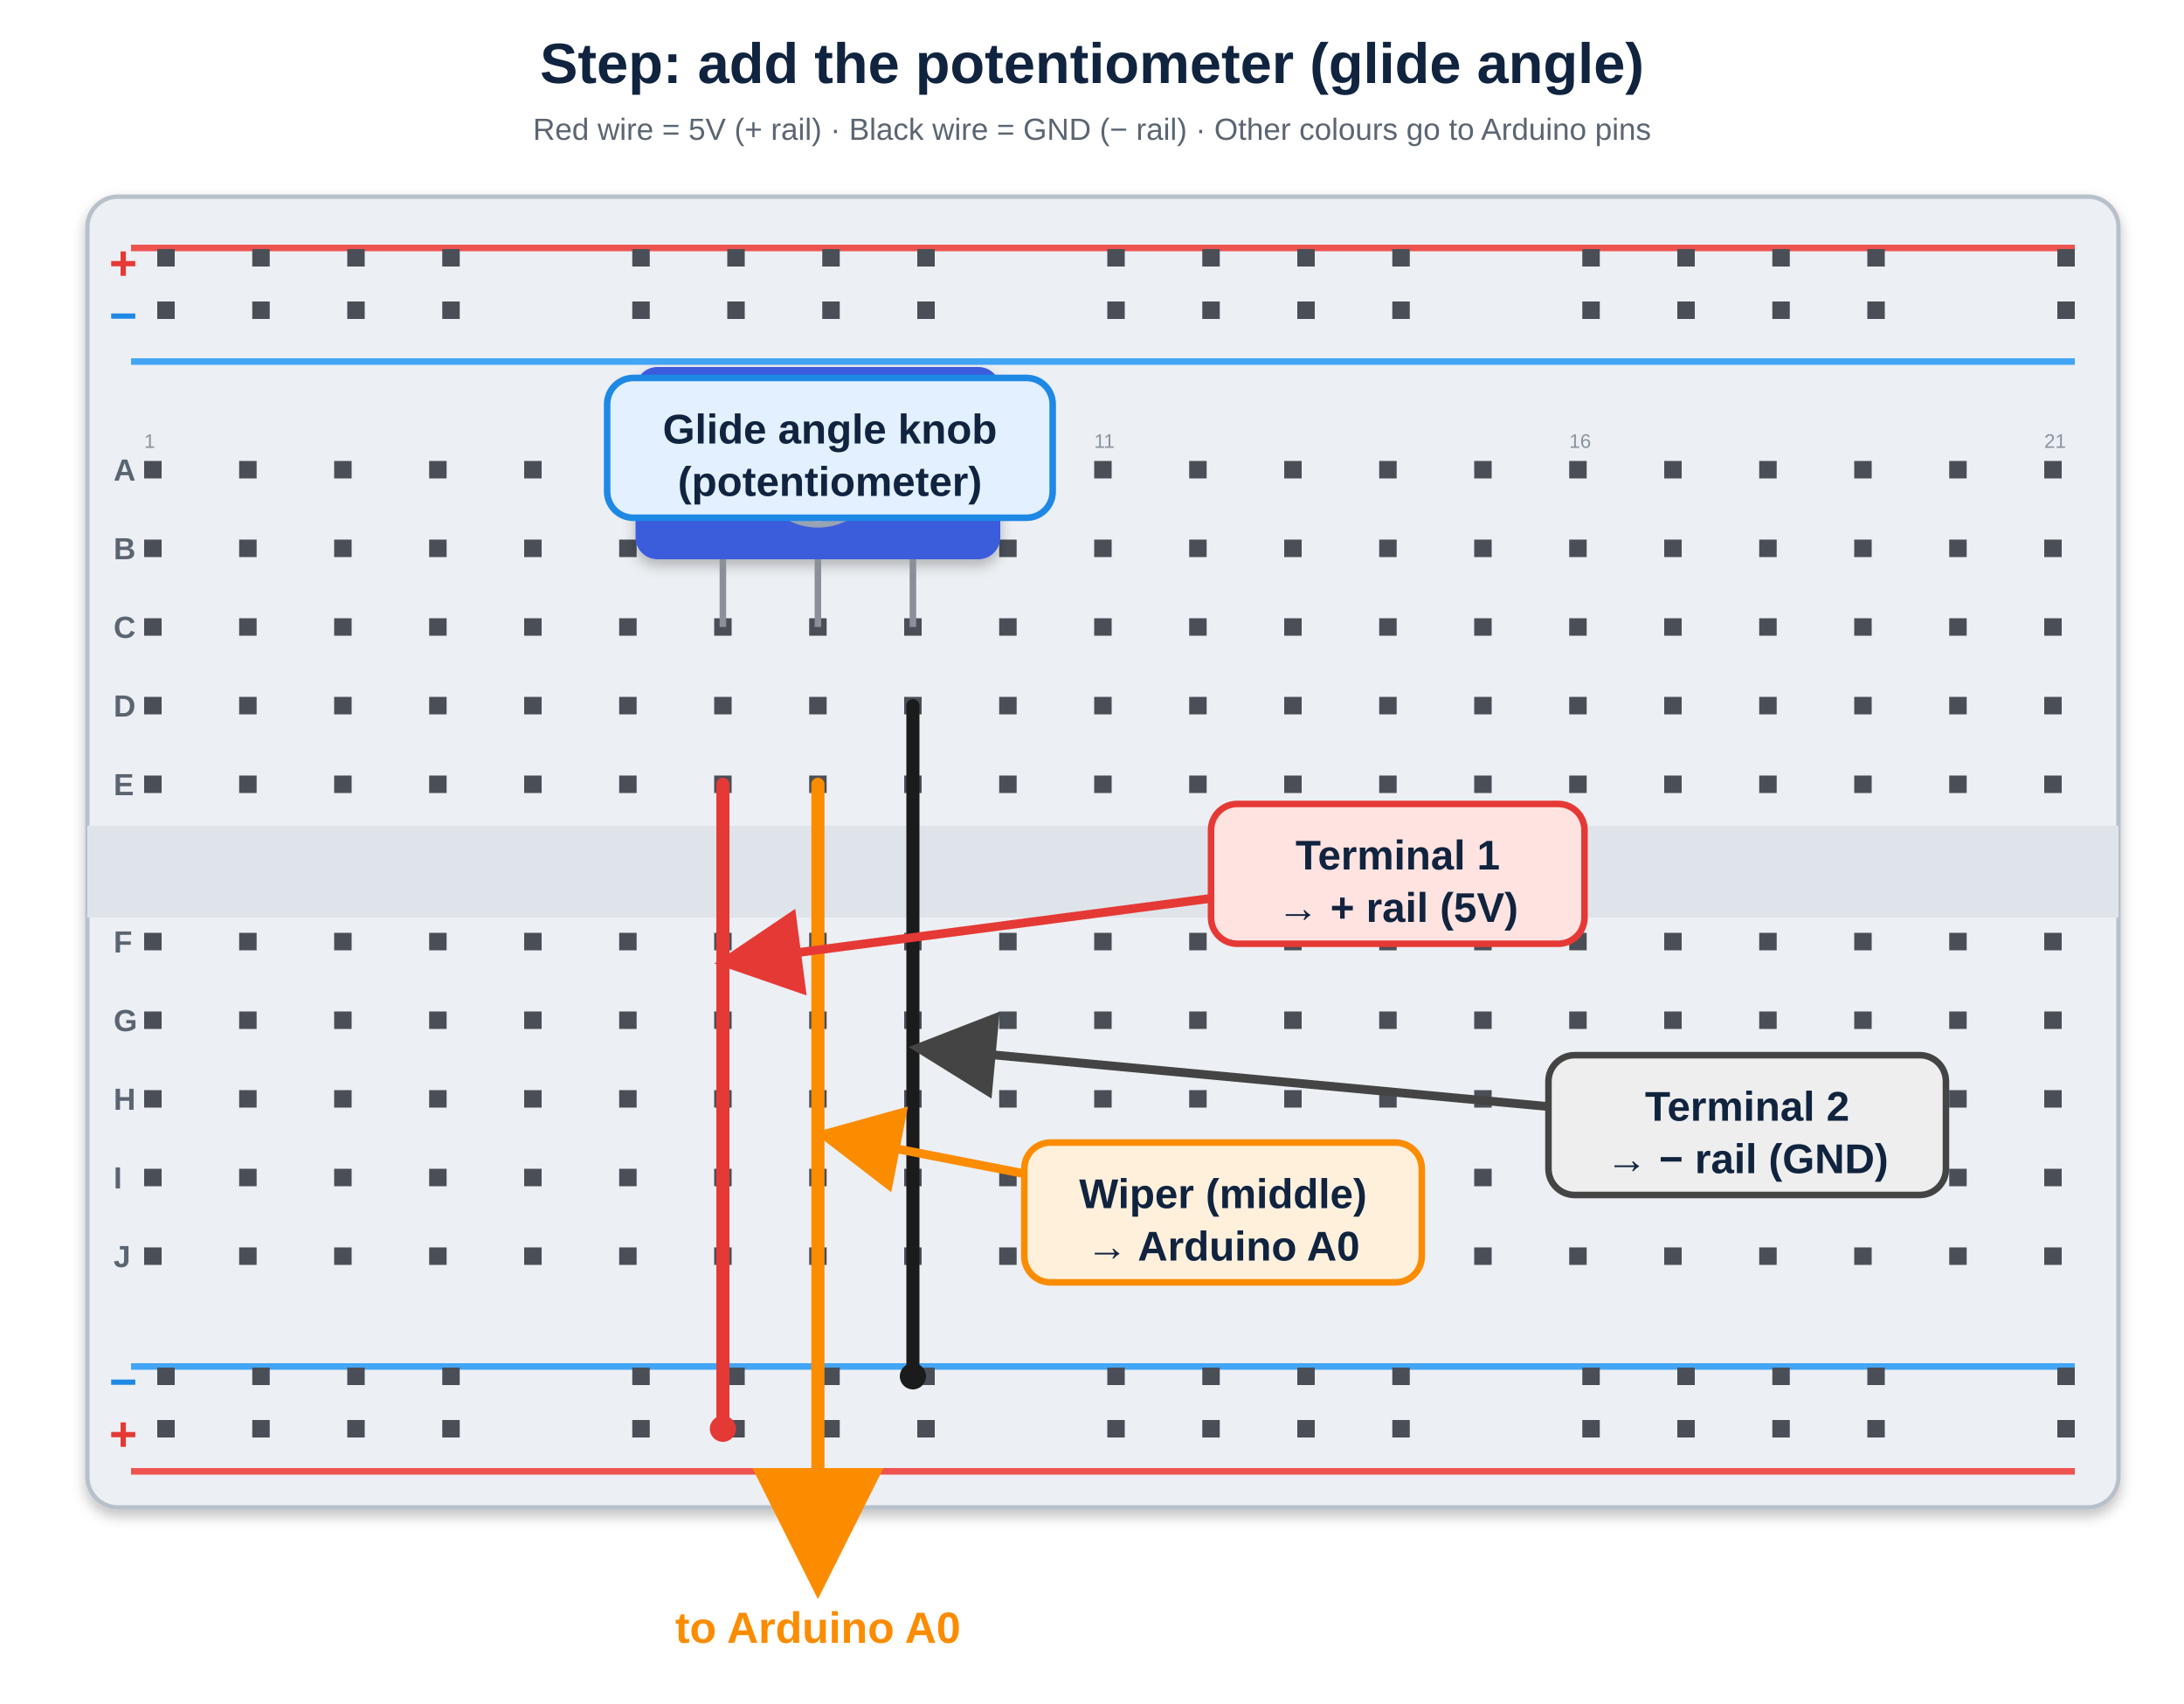
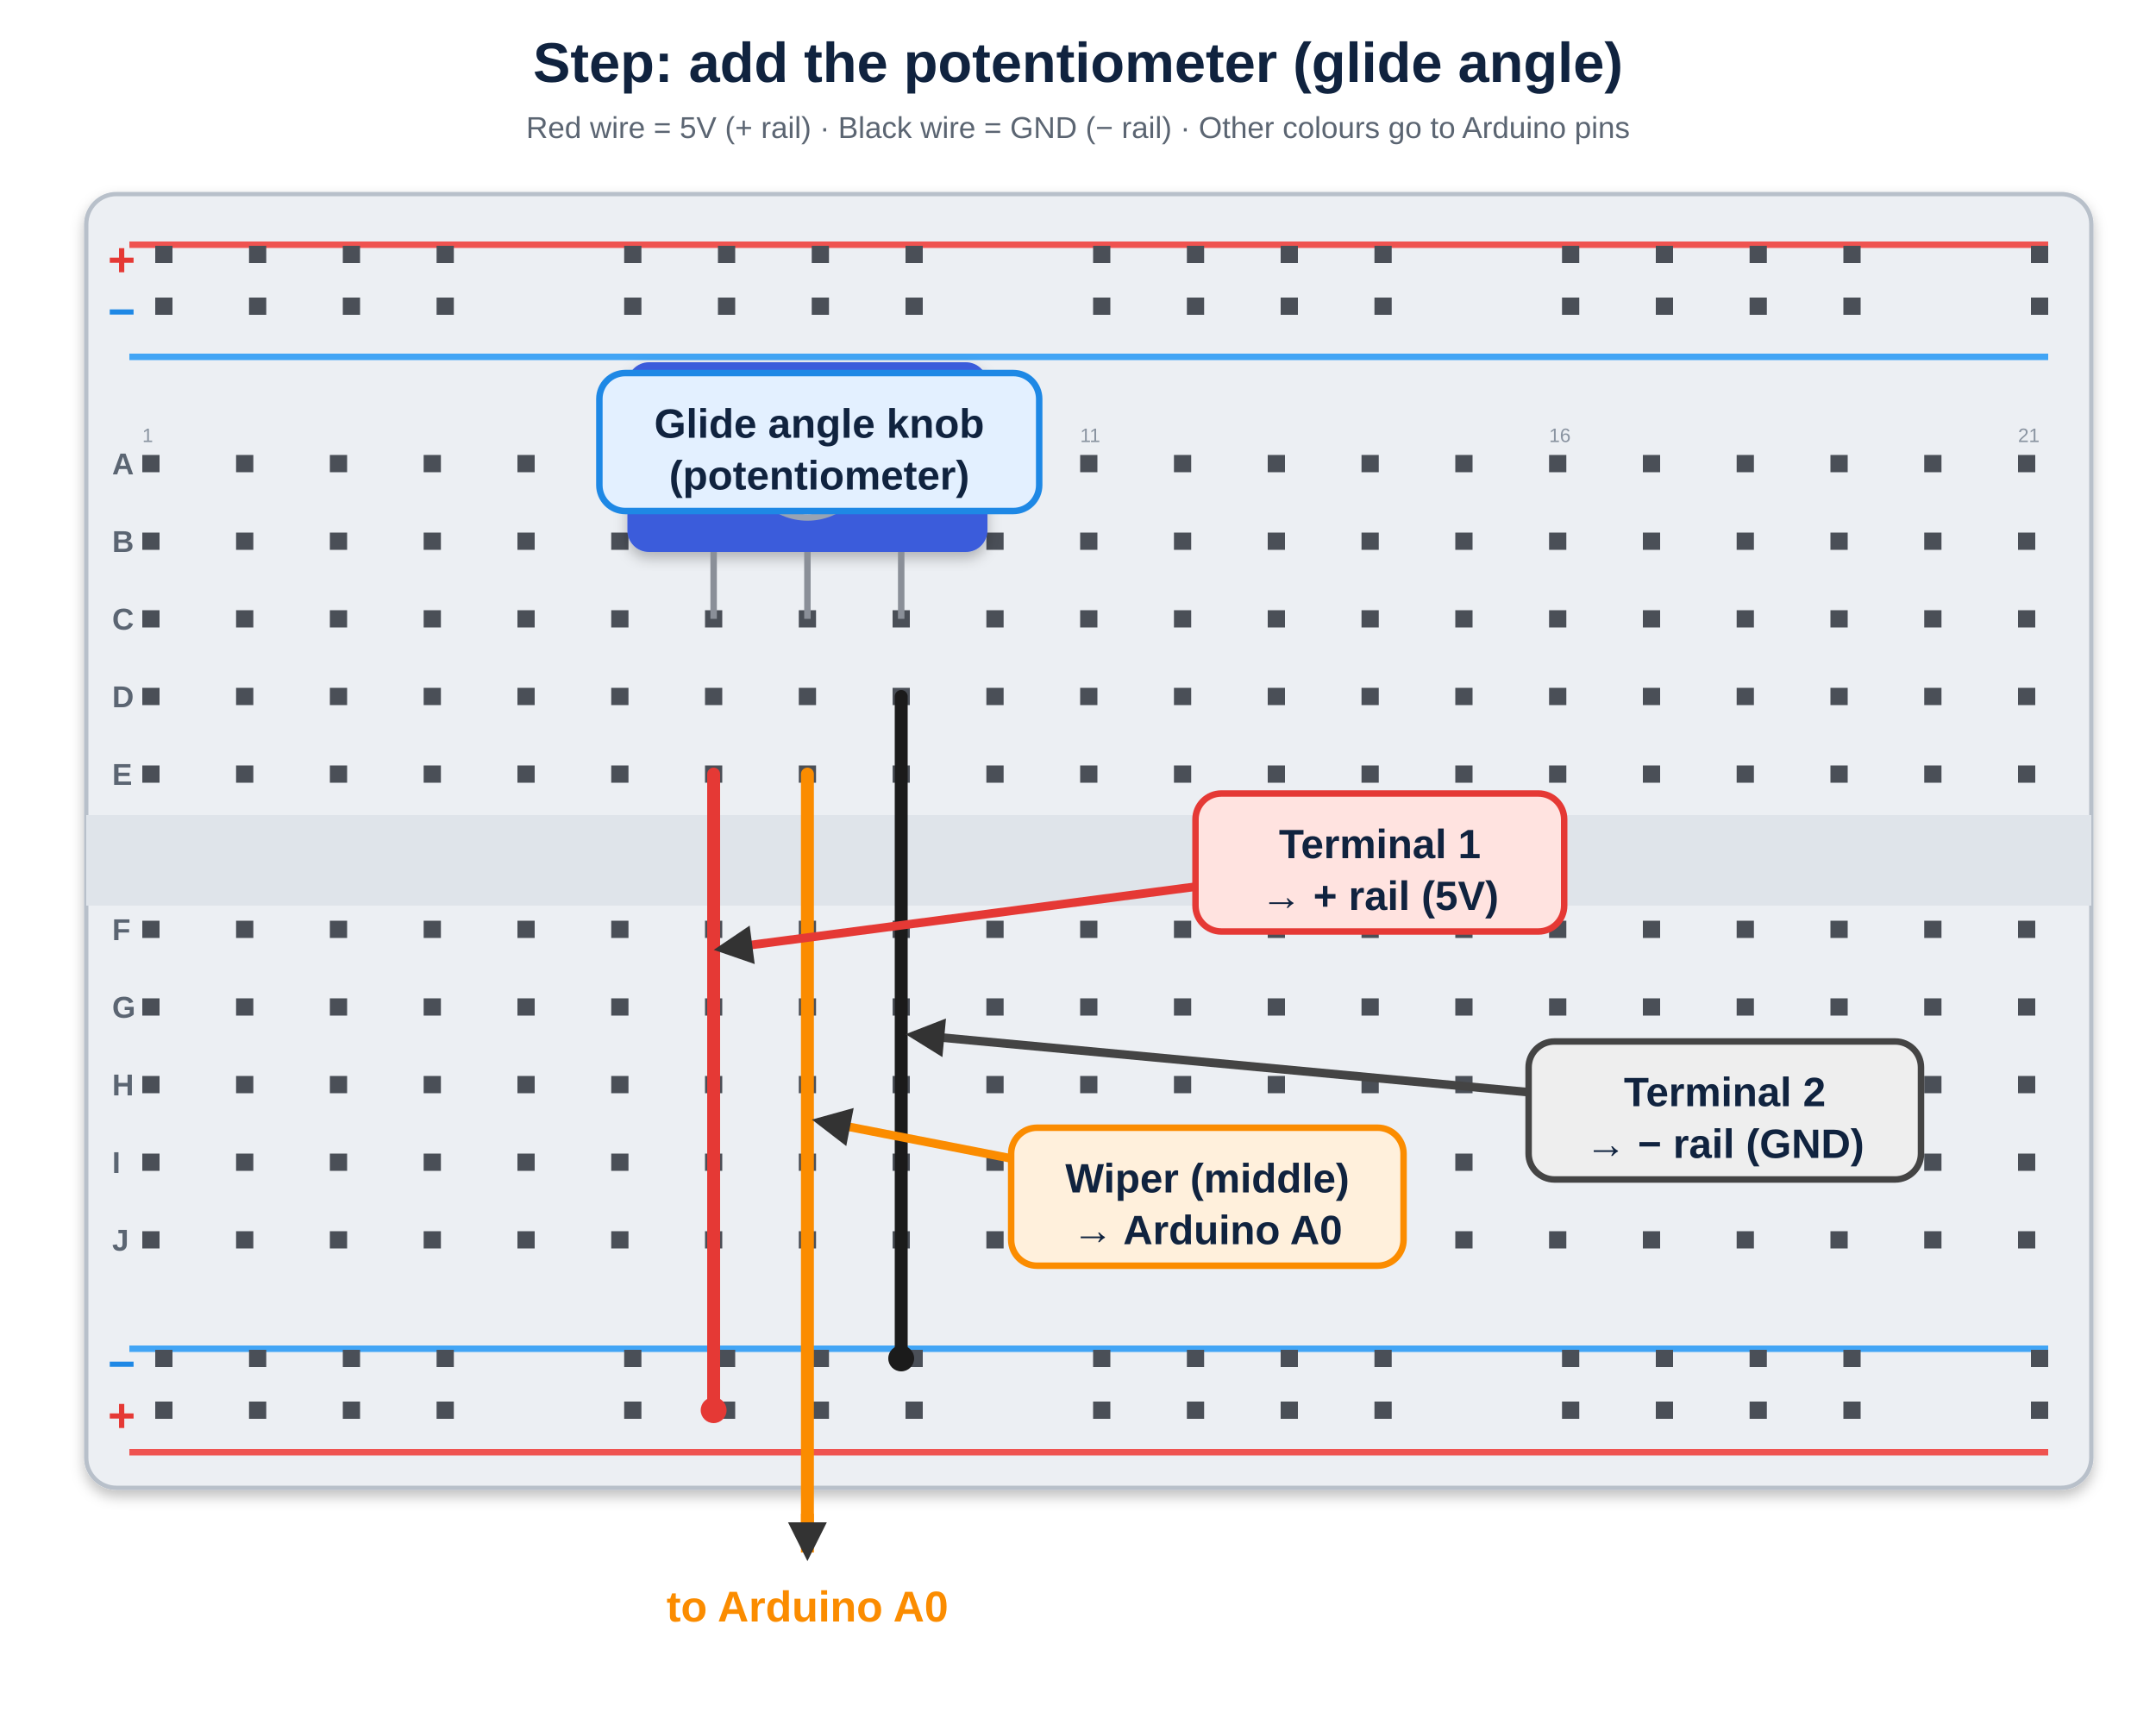
- <svg xmlns="http://www.w3.org/2000/svg" viewBox="0 0 1000 780" width="1000" height="780" font-family="Segoe UI, Arial, sans-serif">
-   <rect width="1000" height="780" fill="#fff" />
+ <svg xmlns="http://www.w3.org/2000/svg" viewBox="0 0 1000 800" width="1000" height="800" font-family="Segoe UI, Arial, sans-serif">
+   <rect width="1000" height="800" fill="#fff" />
  <text x="500" y="38" text-anchor="middle" font-size="26" font-weight="800" fill="#10233f">Step: add the potentiometer (glide angle)</text>
  <text x="500" y="64" text-anchor="middle" font-size="14" fill="#5b6572">Red wire = 5V (+ rail) · Black wire = GND (− rail) · Other colours go to Arduino pins</text>
  <defs>
-     <marker id="ar" markerWidth="10" markerHeight="10" refX="8" refY="5" orient="auto">
-       <path d="M0 0 L10 5 L0 10 Z" fill="context-stroke" />
+     <marker id="ar" markerUnits="userSpaceOnUse" markerWidth="18" markerHeight="18" refX="14" refY="9" orient="auto">
+       <path d="M0 0 L18 9 L0 18 Z" fill="#333" />
    </marker>
    <filter id="sh">
      <feDropShadow dx="0" dy="3" stdDeviation="3" flood-opacity=".25" />
    </filter>
  </defs>
  <rect x="40" y="90" width="930" height="600" rx="14" fill="#eceff3" stroke="#b8c0ca" stroke-width="2" filter="url(#sh)" />
  <rect x="40" y="378" width="930" height="42" fill="#dfe4ea" />
  <rect x="60" y="112" width="890" height="3" fill="#ef5350" />
  <rect x="60" y="164" width="890" height="3" fill="#42a5f5" />
  <rect x="60" y="624" width="890" height="3" fill="#42a5f5" />
  <rect x="60" y="672" width="890" height="3" fill="#ef5350" />
  <text x="50" y="128" font-size="22" font-weight="700" fill="#e53935">+</text>
  <text x="50" y="152" font-size="22" font-weight="700" fill="#1e88e5">−</text>
  <text x="50" y="640" font-size="22" font-weight="700" fill="#1e88e5">−</text>
  <text x="50" y="664" font-size="22" font-weight="700" fill="#e53935">+</text>
  <rect x="66" y="211" width="8" height="8" fill="#4a4f57" />
  <rect x="66" y="247" width="8" height="8" fill="#4a4f57" />
  <rect x="66" y="283" width="8" height="8" fill="#4a4f57" />
  <rect x="66" y="319" width="8" height="8" fill="#4a4f57" />
  <rect x="66" y="355" width="8" height="8" fill="#4a4f57" />
  <rect x="66" y="427" width="8" height="8" fill="#4a4f57" />
  <rect x="66" y="463" width="8" height="8" fill="#4a4f57" />
  <rect x="66" y="499" width="8" height="8" fill="#4a4f57" />
  <rect x="66" y="535" width="8" height="8" fill="#4a4f57" />
  <rect x="66" y="571" width="8" height="8" fill="#4a4f57" />
  <rect x="72" y="114" width="8" height="8" fill="#4a4f57" />
  <rect x="72" y="138" width="8" height="8" fill="#4a4f57" />
  <rect x="72" y="626" width="8" height="8" fill="#4a4f57" />
  <rect x="72" y="650" width="8" height="8" fill="#4a4f57" />
  <rect x="109.5" y="211" width="8" height="8" fill="#4a4f57" />
  <rect x="109.5" y="247" width="8" height="8" fill="#4a4f57" />
  <rect x="109.5" y="283" width="8" height="8" fill="#4a4f57" />
  <rect x="109.5" y="319" width="8" height="8" fill="#4a4f57" />
  <rect x="109.5" y="355" width="8" height="8" fill="#4a4f57" />
  <rect x="109.5" y="427" width="8" height="8" fill="#4a4f57" />
  <rect x="109.5" y="463" width="8" height="8" fill="#4a4f57" />
  <rect x="109.5" y="499" width="8" height="8" fill="#4a4f57" />
  <rect x="109.5" y="535" width="8" height="8" fill="#4a4f57" />
  <rect x="109.5" y="571" width="8" height="8" fill="#4a4f57" />
  <rect x="115.5" y="114" width="8" height="8" fill="#4a4f57" />
  <rect x="115.5" y="138" width="8" height="8" fill="#4a4f57" />
  <rect x="115.5" y="626" width="8" height="8" fill="#4a4f57" />
  <rect x="115.5" y="650" width="8" height="8" fill="#4a4f57" />
  <rect x="153" y="211" width="8" height="8" fill="#4a4f57" />
  <rect x="153" y="247" width="8" height="8" fill="#4a4f57" />
  <rect x="153" y="283" width="8" height="8" fill="#4a4f57" />
  <rect x="153" y="319" width="8" height="8" fill="#4a4f57" />
  <rect x="153" y="355" width="8" height="8" fill="#4a4f57" />
  <rect x="153" y="427" width="8" height="8" fill="#4a4f57" />
  <rect x="153" y="463" width="8" height="8" fill="#4a4f57" />
  <rect x="153" y="499" width="8" height="8" fill="#4a4f57" />
  <rect x="153" y="535" width="8" height="8" fill="#4a4f57" />
  <rect x="153" y="571" width="8" height="8" fill="#4a4f57" />
  <rect x="159" y="114" width="8" height="8" fill="#4a4f57" />
  <rect x="159" y="138" width="8" height="8" fill="#4a4f57" />
  <rect x="159" y="626" width="8" height="8" fill="#4a4f57" />
  <rect x="159" y="650" width="8" height="8" fill="#4a4f57" />
  <rect x="196.5" y="211" width="8" height="8" fill="#4a4f57" />
  <rect x="196.5" y="247" width="8" height="8" fill="#4a4f57" />
  <rect x="196.5" y="283" width="8" height="8" fill="#4a4f57" />
  <rect x="196.5" y="319" width="8" height="8" fill="#4a4f57" />
  <rect x="196.5" y="355" width="8" height="8" fill="#4a4f57" />
  <rect x="196.5" y="427" width="8" height="8" fill="#4a4f57" />
  <rect x="196.5" y="463" width="8" height="8" fill="#4a4f57" />
  <rect x="196.5" y="499" width="8" height="8" fill="#4a4f57" />
  <rect x="196.5" y="535" width="8" height="8" fill="#4a4f57" />
  <rect x="196.5" y="571" width="8" height="8" fill="#4a4f57" />
  <rect x="202.5" y="114" width="8" height="8" fill="#4a4f57" />
  <rect x="202.5" y="138" width="8" height="8" fill="#4a4f57" />
  <rect x="202.5" y="626" width="8" height="8" fill="#4a4f57" />
  <rect x="202.5" y="650" width="8" height="8" fill="#4a4f57" />
  <rect x="240" y="211" width="8" height="8" fill="#4a4f57" />
  <rect x="240" y="247" width="8" height="8" fill="#4a4f57" />
  <rect x="240" y="283" width="8" height="8" fill="#4a4f57" />
  <rect x="240" y="319" width="8" height="8" fill="#4a4f57" />
  <rect x="240" y="355" width="8" height="8" fill="#4a4f57" />
  <rect x="240" y="427" width="8" height="8" fill="#4a4f57" />
  <rect x="240" y="463" width="8" height="8" fill="#4a4f57" />
  <rect x="240" y="499" width="8" height="8" fill="#4a4f57" />
  <rect x="240" y="535" width="8" height="8" fill="#4a4f57" />
  <rect x="240" y="571" width="8" height="8" fill="#4a4f57" />
  <rect x="283.5" y="211" width="8" height="8" fill="#4a4f57" />
  <rect x="283.5" y="247" width="8" height="8" fill="#4a4f57" />
  <rect x="283.5" y="283" width="8" height="8" fill="#4a4f57" />
  <rect x="283.5" y="319" width="8" height="8" fill="#4a4f57" />
  <rect x="283.5" y="355" width="8" height="8" fill="#4a4f57" />
  <rect x="283.5" y="427" width="8" height="8" fill="#4a4f57" />
  <rect x="283.5" y="463" width="8" height="8" fill="#4a4f57" />
  <rect x="283.5" y="499" width="8" height="8" fill="#4a4f57" />
  <rect x="283.5" y="535" width="8" height="8" fill="#4a4f57" />
  <rect x="283.5" y="571" width="8" height="8" fill="#4a4f57" />
  <rect x="289.5" y="114" width="8" height="8" fill="#4a4f57" />
  <rect x="289.5" y="138" width="8" height="8" fill="#4a4f57" />
  <rect x="289.5" y="626" width="8" height="8" fill="#4a4f57" />
  <rect x="289.5" y="650" width="8" height="8" fill="#4a4f57" />
  <rect x="327" y="211" width="8" height="8" fill="#4a4f57" />
  <rect x="327" y="247" width="8" height="8" fill="#4a4f57" />
  <rect x="327" y="283" width="8" height="8" fill="#4a4f57" />
  <rect x="327" y="319" width="8" height="8" fill="#4a4f57" />
  <rect x="327" y="355" width="8" height="8" fill="#4a4f57" />
  <rect x="327" y="427" width="8" height="8" fill="#4a4f57" />
  <rect x="327" y="463" width="8" height="8" fill="#4a4f57" />
  <rect x="327" y="499" width="8" height="8" fill="#4a4f57" />
  <rect x="327" y="535" width="8" height="8" fill="#4a4f57" />
  <rect x="327" y="571" width="8" height="8" fill="#4a4f57" />
  <rect x="333" y="114" width="8" height="8" fill="#4a4f57" />
  <rect x="333" y="138" width="8" height="8" fill="#4a4f57" />
  <rect x="333" y="626" width="8" height="8" fill="#4a4f57" />
  <rect x="333" y="650" width="8" height="8" fill="#4a4f57" />
  <rect x="370.5" y="211" width="8" height="8" fill="#4a4f57" />
  <rect x="370.5" y="247" width="8" height="8" fill="#4a4f57" />
  <rect x="370.5" y="283" width="8" height="8" fill="#4a4f57" />
  <rect x="370.5" y="319" width="8" height="8" fill="#4a4f57" />
  <rect x="370.5" y="355" width="8" height="8" fill="#4a4f57" />
  <rect x="370.5" y="427" width="8" height="8" fill="#4a4f57" />
  <rect x="370.5" y="463" width="8" height="8" fill="#4a4f57" />
  <rect x="370.5" y="499" width="8" height="8" fill="#4a4f57" />
  <rect x="370.5" y="535" width="8" height="8" fill="#4a4f57" />
  <rect x="370.5" y="571" width="8" height="8" fill="#4a4f57" />
  <rect x="376.5" y="114" width="8" height="8" fill="#4a4f57" />
  <rect x="376.5" y="138" width="8" height="8" fill="#4a4f57" />
  <rect x="376.5" y="626" width="8" height="8" fill="#4a4f57" />
  <rect x="376.5" y="650" width="8" height="8" fill="#4a4f57" />
  <rect x="414" y="211" width="8" height="8" fill="#4a4f57" />
  <rect x="414" y="247" width="8" height="8" fill="#4a4f57" />
  <rect x="414" y="283" width="8" height="8" fill="#4a4f57" />
  <rect x="414" y="319" width="8" height="8" fill="#4a4f57" />
  <rect x="414" y="355" width="8" height="8" fill="#4a4f57" />
  <rect x="414" y="427" width="8" height="8" fill="#4a4f57" />
  <rect x="414" y="463" width="8" height="8" fill="#4a4f57" />
  <rect x="414" y="499" width="8" height="8" fill="#4a4f57" />
  <rect x="414" y="535" width="8" height="8" fill="#4a4f57" />
  <rect x="414" y="571" width="8" height="8" fill="#4a4f57" />
  <rect x="420" y="114" width="8" height="8" fill="#4a4f57" />
  <rect x="420" y="138" width="8" height="8" fill="#4a4f57" />
  <rect x="420" y="626" width="8" height="8" fill="#4a4f57" />
  <rect x="420" y="650" width="8" height="8" fill="#4a4f57" />
  <rect x="457.5" y="211" width="8" height="8" fill="#4a4f57" />
  <rect x="457.5" y="247" width="8" height="8" fill="#4a4f57" />
  <rect x="457.5" y="283" width="8" height="8" fill="#4a4f57" />
  <rect x="457.5" y="319" width="8" height="8" fill="#4a4f57" />
  <rect x="457.5" y="355" width="8" height="8" fill="#4a4f57" />
  <rect x="457.5" y="427" width="8" height="8" fill="#4a4f57" />
  <rect x="457.5" y="463" width="8" height="8" fill="#4a4f57" />
  <rect x="457.5" y="499" width="8" height="8" fill="#4a4f57" />
  <rect x="457.5" y="535" width="8" height="8" fill="#4a4f57" />
  <rect x="457.5" y="571" width="8" height="8" fill="#4a4f57" />
  <rect x="501" y="211" width="8" height="8" fill="#4a4f57" />
  <rect x="501" y="247" width="8" height="8" fill="#4a4f57" />
  <rect x="501" y="283" width="8" height="8" fill="#4a4f57" />
  <rect x="501" y="319" width="8" height="8" fill="#4a4f57" />
  <rect x="501" y="355" width="8" height="8" fill="#4a4f57" />
  <rect x="501" y="427" width="8" height="8" fill="#4a4f57" />
  <rect x="501" y="463" width="8" height="8" fill="#4a4f57" />
  <rect x="501" y="499" width="8" height="8" fill="#4a4f57" />
  <rect x="501" y="535" width="8" height="8" fill="#4a4f57" />
  <rect x="501" y="571" width="8" height="8" fill="#4a4f57" />
  <rect x="507" y="114" width="8" height="8" fill="#4a4f57" />
  <rect x="507" y="138" width="8" height="8" fill="#4a4f57" />
  <rect x="507" y="626" width="8" height="8" fill="#4a4f57" />
  <rect x="507" y="650" width="8" height="8" fill="#4a4f57" />
  <rect x="544.5" y="211" width="8" height="8" fill="#4a4f57" />
  <rect x="544.5" y="247" width="8" height="8" fill="#4a4f57" />
  <rect x="544.5" y="283" width="8" height="8" fill="#4a4f57" />
  <rect x="544.5" y="319" width="8" height="8" fill="#4a4f57" />
  <rect x="544.5" y="355" width="8" height="8" fill="#4a4f57" />
  <rect x="544.5" y="427" width="8" height="8" fill="#4a4f57" />
  <rect x="544.5" y="463" width="8" height="8" fill="#4a4f57" />
  <rect x="544.5" y="499" width="8" height="8" fill="#4a4f57" />
  <rect x="544.5" y="535" width="8" height="8" fill="#4a4f57" />
  <rect x="544.5" y="571" width="8" height="8" fill="#4a4f57" />
  <rect x="550.5" y="114" width="8" height="8" fill="#4a4f57" />
  <rect x="550.5" y="138" width="8" height="8" fill="#4a4f57" />
  <rect x="550.5" y="626" width="8" height="8" fill="#4a4f57" />
  <rect x="550.5" y="650" width="8" height="8" fill="#4a4f57" />
  <rect x="588" y="211" width="8" height="8" fill="#4a4f57" />
  <rect x="588" y="247" width="8" height="8" fill="#4a4f57" />
  <rect x="588" y="283" width="8" height="8" fill="#4a4f57" />
  <rect x="588" y="319" width="8" height="8" fill="#4a4f57" />
  <rect x="588" y="355" width="8" height="8" fill="#4a4f57" />
  <rect x="588" y="427" width="8" height="8" fill="#4a4f57" />
  <rect x="588" y="463" width="8" height="8" fill="#4a4f57" />
  <rect x="588" y="499" width="8" height="8" fill="#4a4f57" />
  <rect x="588" y="535" width="8" height="8" fill="#4a4f57" />
  <rect x="588" y="571" width="8" height="8" fill="#4a4f57" />
  <rect x="594" y="114" width="8" height="8" fill="#4a4f57" />
  <rect x="594" y="138" width="8" height="8" fill="#4a4f57" />
  <rect x="594" y="626" width="8" height="8" fill="#4a4f57" />
  <rect x="594" y="650" width="8" height="8" fill="#4a4f57" />
  <rect x="631.5" y="211" width="8" height="8" fill="#4a4f57" />
  <rect x="631.5" y="247" width="8" height="8" fill="#4a4f57" />
  <rect x="631.5" y="283" width="8" height="8" fill="#4a4f57" />
  <rect x="631.5" y="319" width="8" height="8" fill="#4a4f57" />
  <rect x="631.5" y="355" width="8" height="8" fill="#4a4f57" />
  <rect x="631.5" y="427" width="8" height="8" fill="#4a4f57" />
  <rect x="631.5" y="463" width="8" height="8" fill="#4a4f57" />
  <rect x="631.5" y="499" width="8" height="8" fill="#4a4f57" />
  <rect x="631.5" y="535" width="8" height="8" fill="#4a4f57" />
  <rect x="631.5" y="571" width="8" height="8" fill="#4a4f57" />
  <rect x="637.5" y="114" width="8" height="8" fill="#4a4f57" />
  <rect x="637.5" y="138" width="8" height="8" fill="#4a4f57" />
  <rect x="637.5" y="626" width="8" height="8" fill="#4a4f57" />
  <rect x="637.5" y="650" width="8" height="8" fill="#4a4f57" />
  <rect x="675" y="211" width="8" height="8" fill="#4a4f57" />
  <rect x="675" y="247" width="8" height="8" fill="#4a4f57" />
  <rect x="675" y="283" width="8" height="8" fill="#4a4f57" />
  <rect x="675" y="319" width="8" height="8" fill="#4a4f57" />
  <rect x="675" y="355" width="8" height="8" fill="#4a4f57" />
  <rect x="675" y="427" width="8" height="8" fill="#4a4f57" />
  <rect x="675" y="463" width="8" height="8" fill="#4a4f57" />
  <rect x="675" y="499" width="8" height="8" fill="#4a4f57" />
  <rect x="675" y="535" width="8" height="8" fill="#4a4f57" />
  <rect x="675" y="571" width="8" height="8" fill="#4a4f57" />
  <rect x="718.5" y="211" width="8" height="8" fill="#4a4f57" />
  <rect x="718.5" y="247" width="8" height="8" fill="#4a4f57" />
  <rect x="718.5" y="283" width="8" height="8" fill="#4a4f57" />
  <rect x="718.5" y="319" width="8" height="8" fill="#4a4f57" />
  <rect x="718.5" y="355" width="8" height="8" fill="#4a4f57" />
  <rect x="718.5" y="427" width="8" height="8" fill="#4a4f57" />
  <rect x="718.5" y="463" width="8" height="8" fill="#4a4f57" />
  <rect x="718.5" y="499" width="8" height="8" fill="#4a4f57" />
  <rect x="718.5" y="535" width="8" height="8" fill="#4a4f57" />
  <rect x="718.5" y="571" width="8" height="8" fill="#4a4f57" />
  <rect x="724.5" y="114" width="8" height="8" fill="#4a4f57" />
  <rect x="724.5" y="138" width="8" height="8" fill="#4a4f57" />
  <rect x="724.5" y="626" width="8" height="8" fill="#4a4f57" />
  <rect x="724.5" y="650" width="8" height="8" fill="#4a4f57" />
  <rect x="762" y="211" width="8" height="8" fill="#4a4f57" />
  <rect x="762" y="247" width="8" height="8" fill="#4a4f57" />
  <rect x="762" y="283" width="8" height="8" fill="#4a4f57" />
  <rect x="762" y="319" width="8" height="8" fill="#4a4f57" />
  <rect x="762" y="355" width="8" height="8" fill="#4a4f57" />
  <rect x="762" y="427" width="8" height="8" fill="#4a4f57" />
  <rect x="762" y="463" width="8" height="8" fill="#4a4f57" />
  <rect x="762" y="499" width="8" height="8" fill="#4a4f57" />
  <rect x="762" y="535" width="8" height="8" fill="#4a4f57" />
  <rect x="762" y="571" width="8" height="8" fill="#4a4f57" />
  <rect x="768" y="114" width="8" height="8" fill="#4a4f57" />
  <rect x="768" y="138" width="8" height="8" fill="#4a4f57" />
  <rect x="768" y="626" width="8" height="8" fill="#4a4f57" />
  <rect x="768" y="650" width="8" height="8" fill="#4a4f57" />
  <rect x="805.5" y="211" width="8" height="8" fill="#4a4f57" />
  <rect x="805.5" y="247" width="8" height="8" fill="#4a4f57" />
  <rect x="805.5" y="283" width="8" height="8" fill="#4a4f57" />
  <rect x="805.5" y="319" width="8" height="8" fill="#4a4f57" />
  <rect x="805.5" y="355" width="8" height="8" fill="#4a4f57" />
  <rect x="805.5" y="427" width="8" height="8" fill="#4a4f57" />
  <rect x="805.5" y="463" width="8" height="8" fill="#4a4f57" />
  <rect x="805.5" y="499" width="8" height="8" fill="#4a4f57" />
  <rect x="805.5" y="535" width="8" height="8" fill="#4a4f57" />
  <rect x="805.5" y="571" width="8" height="8" fill="#4a4f57" />
  <rect x="811.5" y="114" width="8" height="8" fill="#4a4f57" />
  <rect x="811.5" y="138" width="8" height="8" fill="#4a4f57" />
  <rect x="811.5" y="626" width="8" height="8" fill="#4a4f57" />
  <rect x="811.5" y="650" width="8" height="8" fill="#4a4f57" />
  <rect x="849" y="211" width="8" height="8" fill="#4a4f57" />
  <rect x="849" y="247" width="8" height="8" fill="#4a4f57" />
  <rect x="849" y="283" width="8" height="8" fill="#4a4f57" />
  <rect x="849" y="319" width="8" height="8" fill="#4a4f57" />
  <rect x="849" y="355" width="8" height="8" fill="#4a4f57" />
  <rect x="849" y="427" width="8" height="8" fill="#4a4f57" />
  <rect x="849" y="463" width="8" height="8" fill="#4a4f57" />
  <rect x="849" y="499" width="8" height="8" fill="#4a4f57" />
  <rect x="849" y="535" width="8" height="8" fill="#4a4f57" />
  <rect x="849" y="571" width="8" height="8" fill="#4a4f57" />
  <rect x="855" y="114" width="8" height="8" fill="#4a4f57" />
  <rect x="855" y="138" width="8" height="8" fill="#4a4f57" />
  <rect x="855" y="626" width="8" height="8" fill="#4a4f57" />
  <rect x="855" y="650" width="8" height="8" fill="#4a4f57" />
  <rect x="892.5" y="211" width="8" height="8" fill="#4a4f57" />
  <rect x="892.5" y="247" width="8" height="8" fill="#4a4f57" />
  <rect x="892.5" y="283" width="8" height="8" fill="#4a4f57" />
  <rect x="892.5" y="319" width="8" height="8" fill="#4a4f57" />
  <rect x="892.5" y="355" width="8" height="8" fill="#4a4f57" />
  <rect x="892.5" y="427" width="8" height="8" fill="#4a4f57" />
  <rect x="892.5" y="463" width="8" height="8" fill="#4a4f57" />
  <rect x="892.5" y="499" width="8" height="8" fill="#4a4f57" />
  <rect x="892.5" y="535" width="8" height="8" fill="#4a4f57" />
  <rect x="892.5" y="571" width="8" height="8" fill="#4a4f57" />
  <rect x="936" y="211" width="8" height="8" fill="#4a4f57" />
  <rect x="936" y="247" width="8" height="8" fill="#4a4f57" />
  <rect x="936" y="283" width="8" height="8" fill="#4a4f57" />
  <rect x="936" y="319" width="8" height="8" fill="#4a4f57" />
  <rect x="936" y="355" width="8" height="8" fill="#4a4f57" />
  <rect x="936" y="427" width="8" height="8" fill="#4a4f57" />
  <rect x="936" y="463" width="8" height="8" fill="#4a4f57" />
  <rect x="936" y="499" width="8" height="8" fill="#4a4f57" />
  <rect x="936" y="535" width="8" height="8" fill="#4a4f57" />
  <rect x="936" y="571" width="8" height="8" fill="#4a4f57" />
  <rect x="942" y="114" width="8" height="8" fill="#4a4f57" />
  <rect x="942" y="138" width="8" height="8" fill="#4a4f57" />
  <rect x="942" y="626" width="8" height="8" fill="#4a4f57" />
  <rect x="942" y="650" width="8" height="8" fill="#4a4f57" />
  <text x="52" y="220" font-size="14" font-weight="700" fill="#5b6572">A</text>
  <text x="52" y="256" font-size="14" font-weight="700" fill="#5b6572">B</text>
  <text x="52" y="292" font-size="14" font-weight="700" fill="#5b6572">C</text>
  <text x="52" y="328" font-size="14" font-weight="700" fill="#5b6572">D</text>
  <text x="52" y="364" font-size="14" font-weight="700" fill="#5b6572">E</text>
  <text x="52" y="436" font-size="14" font-weight="700" fill="#5b6572">F</text>
  <text x="52" y="472" font-size="14" font-weight="700" fill="#5b6572">G</text>
  <text x="52" y="508" font-size="14" font-weight="700" fill="#5b6572">H</text>
  <text x="52" y="544" font-size="14" font-weight="700" fill="#5b6572">I</text>
  <text x="52" y="580" font-size="14" font-weight="700" fill="#5b6572">J</text>
  <text x="66" y="205" font-size="9" fill="#8a94a1">1</text>
  <text x="283.5" y="205" font-size="9" fill="#8a94a1">6</text>
  <text x="501" y="205" font-size="9" fill="#8a94a1">11</text>
  <text x="718.5" y="205" font-size="9" fill="#8a94a1">16</text>
  <text x="936" y="205" font-size="9" fill="#8a94a1">21</text>
  <g filter="url(#sh)">
    <rect x="291" y="168" width="167" height="88" rx="10" fill="#3b5bdb" />
    <circle cx="374.5" cy="212" r="28" fill="#eef2f7" stroke="#98a3b3" stroke-width="3" />
    <path d="M374.5 212 l14 -16" stroke="#333" stroke-width="5" />
  </g>
  <path d="M331 256 V287" stroke="#8a8f98" stroke-width="3" />
  <path d="M331 287 V359" stroke="none" />
  <path d="M374.5 256 V287" stroke="#8a8f98" stroke-width="3" />
  <path d="M374.5 287 V359" stroke="none" />
  <path d="M418 256 V287" stroke="#8a8f98" stroke-width="3" />
  <path d="M418 287 V359" stroke="none" />
  <path d="M331 359 C331 536 331 477 331 654" fill="none" stroke="#e53935" stroke-width="6" stroke-linecap="round" />
  <circle cx="331" cy="654" r="6" fill="#e53935" />
  <path d="M418 323 C418 507.2 418 445.8 418 630" fill="none" stroke="#1b1b1b" stroke-width="6" stroke-linecap="round" />
  <circle cx="418" cy="630" r="6" fill="#1b1b1b" />
  <path d="M374.5 359 C374.5 567.2 374.5 497.8 374.5 706" fill="none" stroke="#fb8c00" stroke-width="6" stroke-linecap="round" />
  <path d="M374.5 702 V720" stroke="#fb8c00" stroke-width="6" marker-end="url(#ar)" style="stroke:#fb8c00" />
  <text x="374.5" y="752" text-anchor="middle" font-size="20" font-weight="800" fill="#fb8c00">to Arduino A0</text>
  <path d="M380 205 L371 212" stroke="#1e88e5" stroke-width="4" fill="none" marker-end="url(#ar)" style="stroke:#1e88e5" />
  <rect x="278" y="173" width="204" height="64" rx="12" fill="#e3f0ff" stroke="#1e88e5" stroke-width="3" />
  <text x="380" y="203" text-anchor="middle" font-size="19" font-weight="700" fill="#10233f">Glide angle knob</text>
  <text x="380" y="227" text-anchor="middle" font-size="19" font-weight="700" fill="#10233f">(potentiometer)</text>
  <path d="M640 400 L335 440" stroke="#e53935" stroke-width="4" fill="none" marker-end="url(#ar)" style="stroke:#e53935" />
  <rect x="554.5" y="368" width="171" height="64" rx="12" fill="#ffe3e0" stroke="#e53935" stroke-width="3" />
  <text x="640" y="398" text-anchor="middle" font-size="19" font-weight="700" fill="#10233f">Terminal 1</text>
  <text x="640" y="422" text-anchor="middle" font-size="19" font-weight="700" fill="#10233f">→ + rail (5V)</text>
  <path d="M560 555 L380.5 520" stroke="#fb8c00" stroke-width="4" fill="none" marker-end="url(#ar)" style="stroke:#fb8c00" />
  <rect x="469" y="523" width="182" height="64" rx="12" fill="#fff0dc" stroke="#fb8c00" stroke-width="3" />
  <text x="560" y="553" text-anchor="middle" font-size="19" font-weight="700" fill="#10233f">Wiper (middle)</text>
  <text x="560" y="577" text-anchor="middle" font-size="19" font-weight="700" fill="#10233f">→ Arduino A0</text>
  <path d="M800 515 L424 480" stroke="#444" stroke-width="4" fill="none" marker-end="url(#ar)" style="stroke:#444" />
  <rect x="709" y="483" width="182" height="64" rx="12" fill="#eee" stroke="#444" stroke-width="3" />
  <text x="800" y="513" text-anchor="middle" font-size="19" font-weight="700" fill="#10233f">Terminal 2</text>
  <text x="800" y="537" text-anchor="middle" font-size="19" font-weight="700" fill="#10233f">→ − rail (GND)</text>
</svg>
